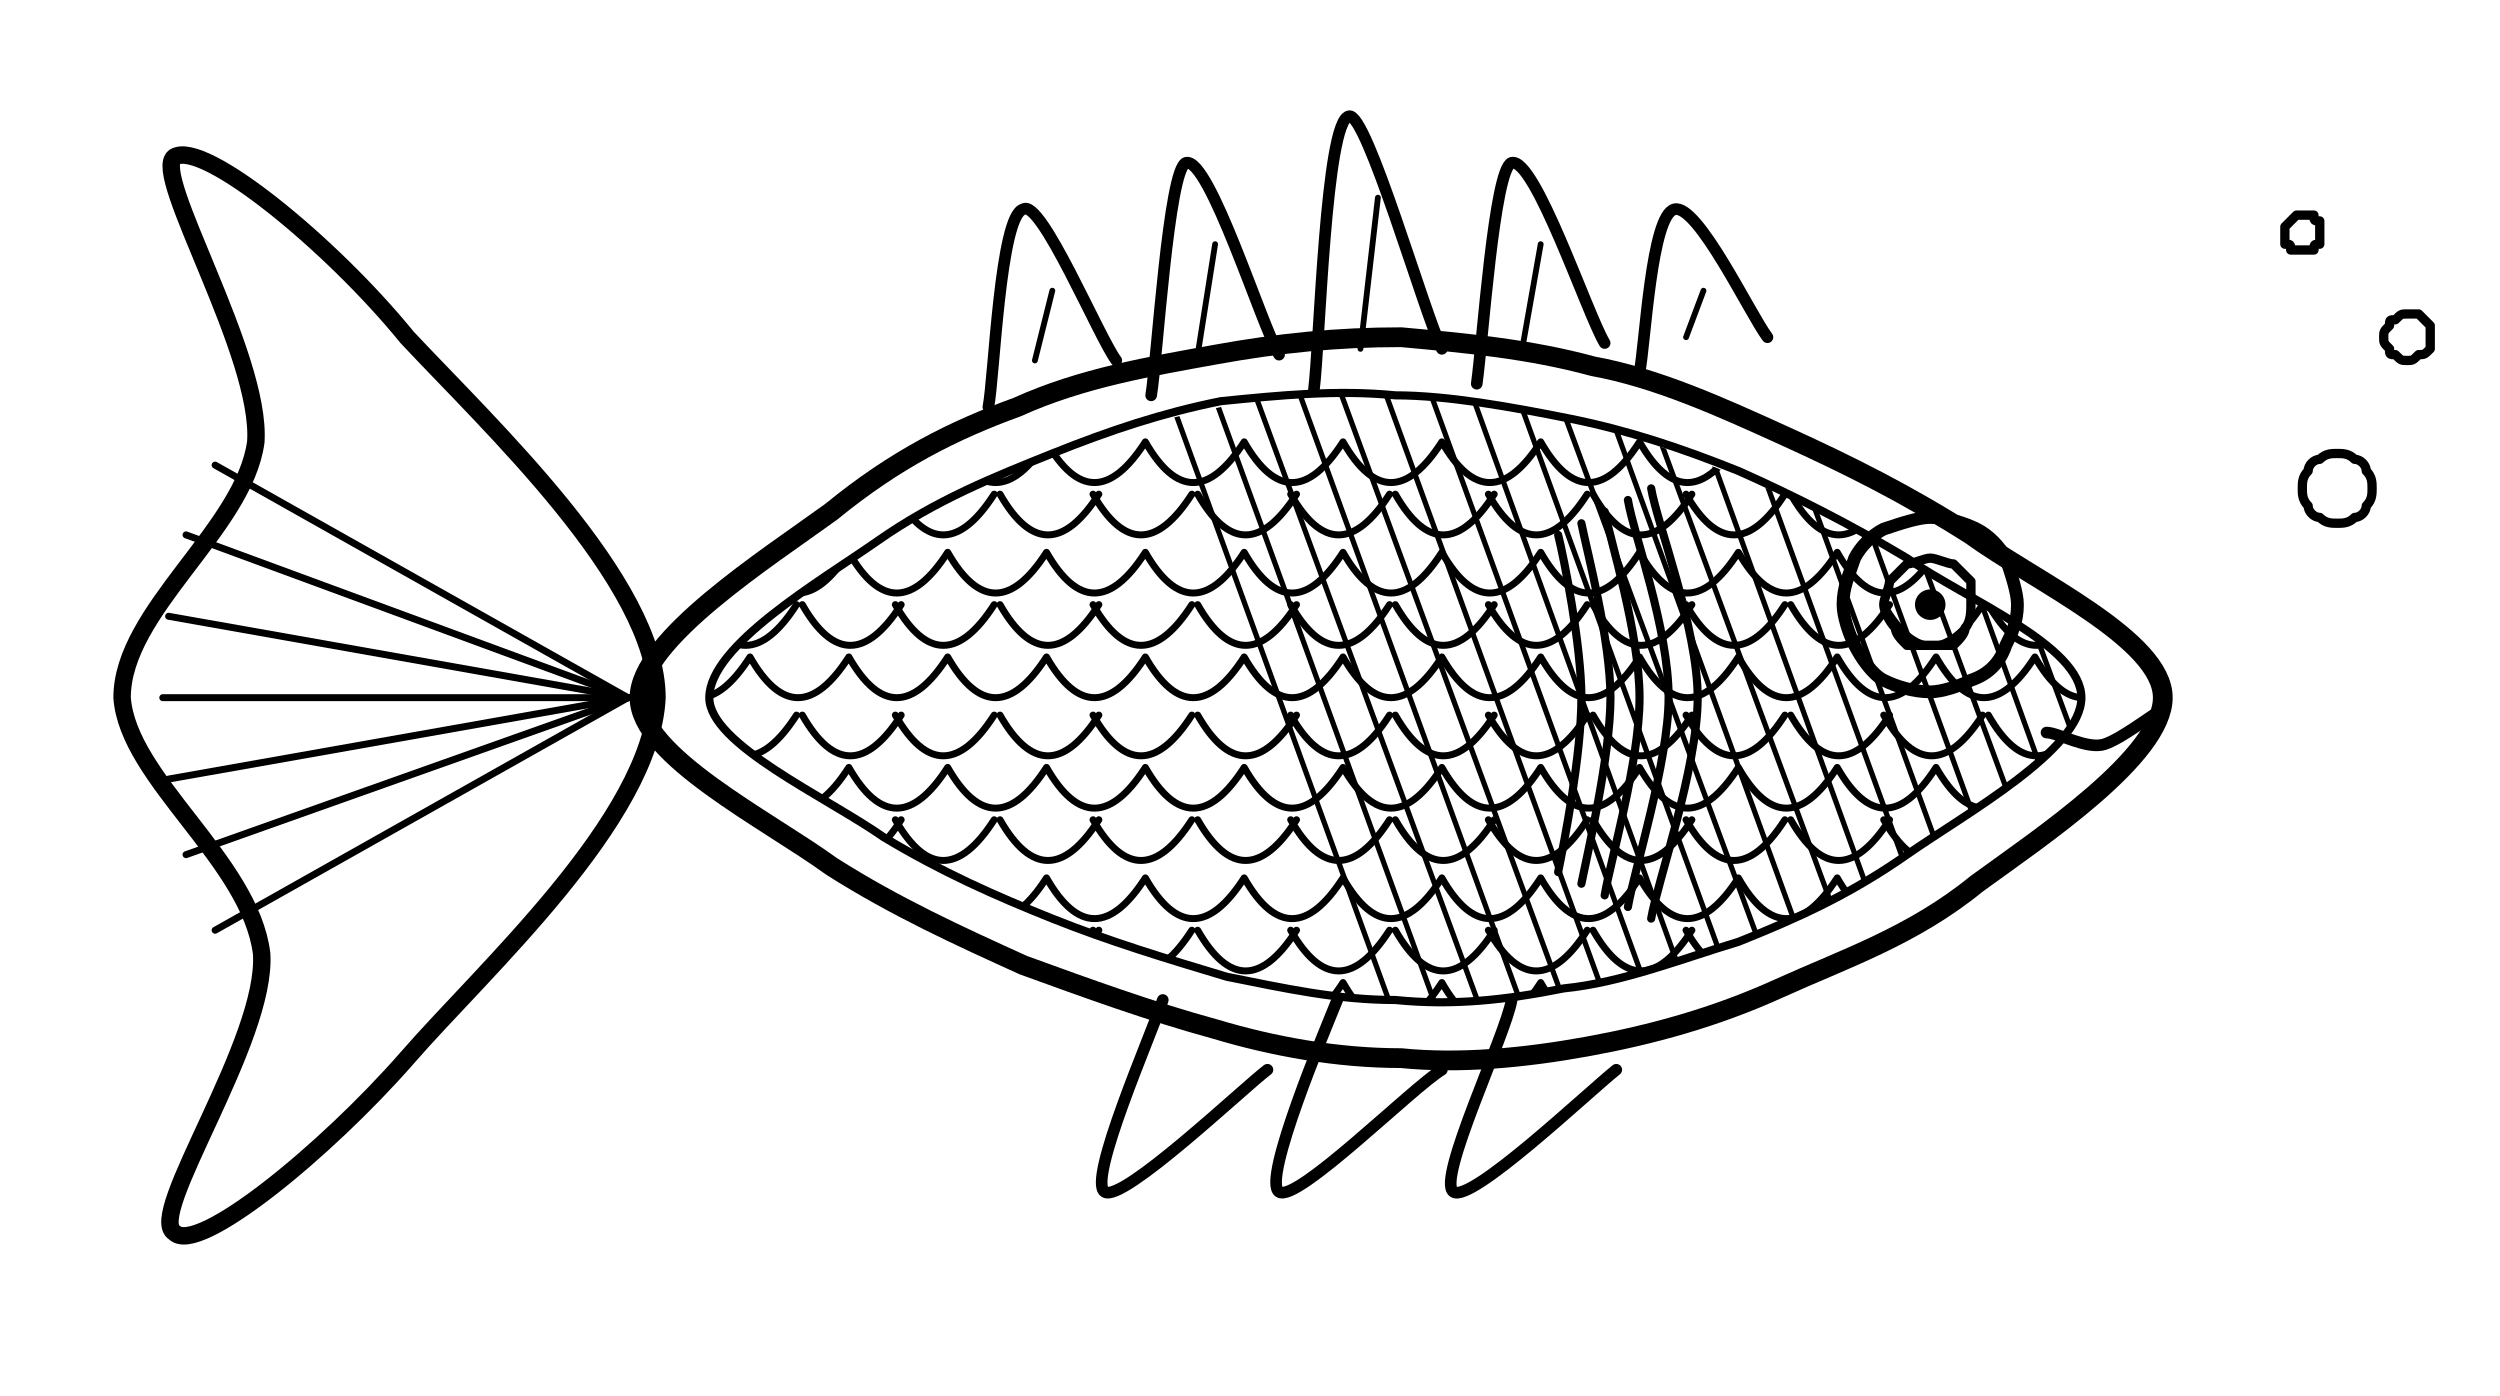
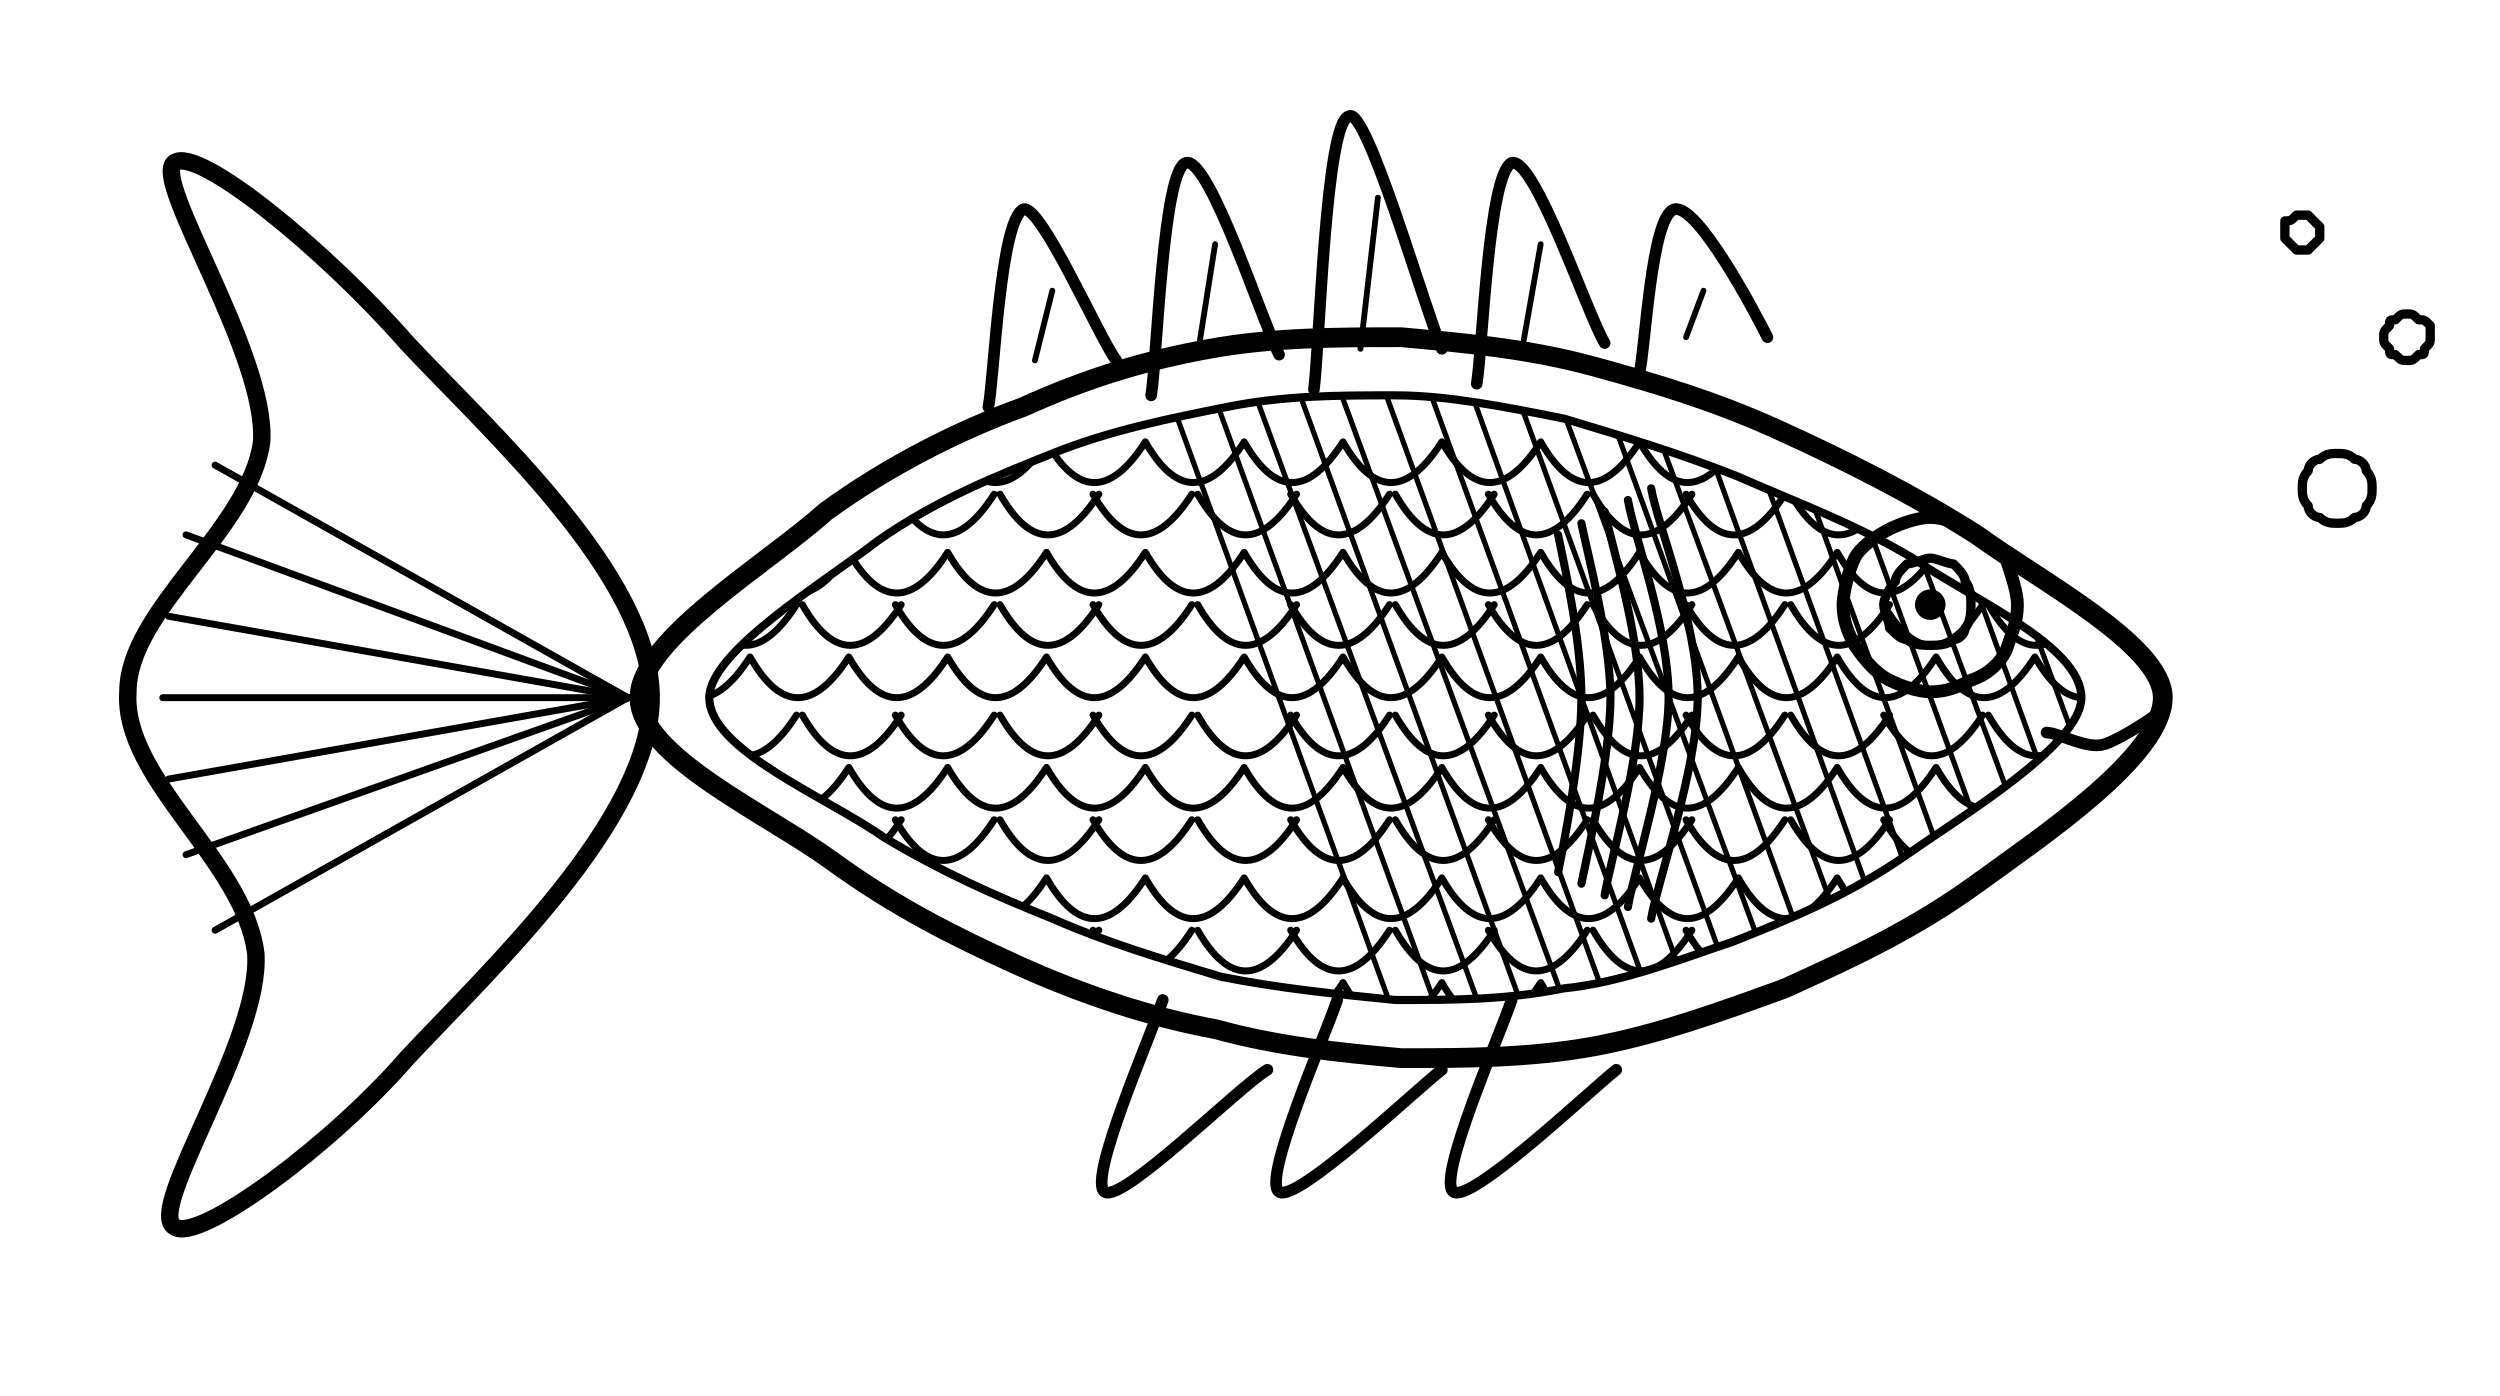
<svg xmlns="http://www.w3.org/2000/svg" viewBox="0 0 430 240" fill="none" stroke="currentColor" stroke-linecap="round" stroke-linejoin="round" aria-hidden="true" focusable="false">
-   <path d="M110 120C110 110 132 96 143 88C154 79 164 74 175 70C186 65 198 63 209 61C220 59 230 58 241 58C252 59 263 60 274 63C285 65 296 70 307 75C318 80 328 85 339 92C350 100 372 110 372 120C372 130 351 144 340 152C329 161 317 165 306 170C295 175 284 178 273 180C262 182 251 183 241 182C230 182 219 180 209 177C198 174 187 170 176 166C165 161 154 156 143 149C132 141 110 130 110 120Z" stroke-width="3.4" />
-   <path d="M122 120C122 111 141 100 151 93C161 86 171 82 181 78C191 74 200 71 210 69C220 68 230 67 240 68C249 68 260 70 270 72C280 74 289 77 299 81C308 85 318 90 328 96C338 103 358 111 358 120C358 129 338 140 328 147C318 154 309 158 299 162C289 165 279 169 269 170C259 172 250 173 240 172C230 172 221 170 211 168C201 165 191 162 181 158C171 154 162 150 152 144C142 137 122 128 122 120Z" stroke-width="1.4" />
+   <path d="M110 120C110 110 132 97 142 88C153 80 165 74 176 70C187 65 197 62 208 60C219 58 230 58 241 58C252 59 263 60 274 63C285 66 295 69 306 74C317 79 329 85 340 92C351 100 372 111 372 120C372 130 351 144 340 152C329 160 318 165 307 170C296 174 285 178 274 180C263 182 252 182 241 182C230 181 220 180 209 177C198 175 186 171 175 166C164 161 154 156 143 148C132 140 110 130 110 120Z" stroke-width="3.4" />
+   <path d="M122 120C122 112 142 100 151 93C161 86 171 82 181 78C191 74 201 72 211 70C221 68 230 68 240 68C249 68 259 70 269 72C279 75 289 78 299 82C308 86 319 90 329 96C339 103 358 111 358 120C358 128 338 140 328 147C318 154 308 158 298 162C289 165 279 169 269 170C259 172 250 172 240 172C230 171 220 170 210 168C200 165 190 162 181 158C171 154 162 150 152 144C142 137 122 129 122 120Z" stroke-width="1.4" />
  <clipPath id="fs6">
    <path d="M122 120C122 112 142 100 151 93C161 86 171 82 181 78C191 74 201 72 210 70C220 68 230 68 240 68C250 68 260 70 269 72C279 74 289 78 299 82C309 86 319 90 328 96C338 103 358 112 358 120C358 128 338 140 328 147C319 154 309 158 299 162C289 166 279 168 269 170C260 172 250 172 240 172C230 172 220 170 210 168C201 166 191 162 181 158C171 154 161 150 151 144C142 137 122 128 122 120Z" />
  </clipPath>
  <g clip-path="url(#fs6)">
    <path d="M112 76q8 14 17 0M129 76q8 14 17 0M146 76q8 14 17 0M163 76q8 14 17 0M180 76q8 14 17 0M197 76q8 14 17 0M214 76q8 14 17 0M231 76q8 14 17 0M248 76q8 14 17 0M265 76q8 14 17 0M282 76q8 14 17 0M299 76q8 14 17 0M316 76q8 14 17 0M333 76q8 14 17 0M350 76q8 14 17 0M367 76q8 14 17 0M120 85q8 14 17 0M138 85q8 14 17 0M154 85q8 14 17 0M172 85q8 14 17 0M188 85q8 14 17 0M206 85q8 14 17 0M222 85q8 14 17 0M240 85q8 14 17 0M256 85q8 14 17 0M274 85q8 14 17 0M290 85q8 14 17 0M308 85q8 14 17 0M324 85q8 14 17 0M342 85q8 14 17 0M358 85q8 14 17 0M112 95q8 14 17 0M129 95q8 14 17 0M146 95q8 14 17 0M163 95q8 14 17 0M180 95q8 14 17 0M197 95q8 14 17 0M214 95q8 14 17 0M231 95q8 14 17 0M248 95q8 14 17 0M265 95q8 14 17 0M282 95q8 14 17 0M299 95q8 14 17 0M316 95q8 14 17 0M333 95q8 14 17 0M350 95q8 14 17 0M367 95q8 14 17 0M120 104q8 14 17 0M138 104q8 14 17 0M154 104q8 14 17 0M172 104q8 14 17 0M188 104q8 14 17 0M206 104q8 14 17 0M222 104q8 14 17 0M240 104q8 14 17 0M256 104q8 14 17 0M274 104q8 14 17 0M290 104q8 14 17 0M308 104q8 14 17 0M324 104q8 14 17 0M342 104q8 14 17 0M358 104q8 14 17 0M112 113q8 14 17 0M129 113q8 14 17 0M146 113q8 14 17 0M163 113q8 14 17 0M180 113q8 14 17 0M197 113q8 14 17 0M214 113q8 14 17 0M231 113q8 14 17 0M248 113q8 14 17 0M265 113q8 14 17 0M282 113q8 14 17 0M299 113q8 14 17 0M316 113q8 14 17 0M333 113q8 14 17 0M350 113q8 14 17 0M367 113q8 14 17 0M120 123q8 14 17 0M138 123q8 14 17 0M154 123q8 14 17 0M172 123q8 14 17 0M188 123q8 14 17 0M206 123q8 14 17 0M222 123q8 14 17 0M240 123q8 14 17 0M256 123q8 14 17 0M274 123q8 14 17 0M290 123q8 14 17 0M308 123q8 14 17 0M324 123q8 14 17 0M342 123q8 14 17 0M358 123q8 14 17 0M112 132q8 14 17 0M129 132q8 14 17 0M146 132q8 14 17 0M163 132q8 14 17 0M180 132q8 14 17 0M197 132q8 14 17 0M214 132q8 14 17 0M231 132q8 14 17 0M248 132q8 14 17 0M265 132q8 14 17 0M282 132q8 14 17 0M299 132q8 14 17 0M316 132q8 14 17 0M333 132q8 14 17 0M350 132q8 14 17 0M367 132q8 14 17 0M120 141q8 14 17 0M138 141q8 14 17 0M154 141q8 14 17 0M172 141q8 14 17 0M188 141q8 14 17 0M206 141q8 14 17 0M222 141q8 14 17 0M240 141q8 14 17 0M256 141q8 14 17 0M274 141q8 14 17 0M290 141q8 14 17 0M308 141q8 14 17 0M324 141q8 14 17 0M342 141q8 14 17 0M358 141q8 14 17 0M112 151q8 14 17 0M129 151q8 14 17 0M146 151q8 14 17 0M163 151q8 14 17 0M180 151q8 14 17 0M197 151q8 14 17 0M214 151q8 14 17 0M231 151q8 14 17 0M248 151q8 14 17 0M265 151q8 14 17 0M282 151q8 14 17 0M299 151q8 14 17 0M316 151q8 14 17 0M333 151q8 14 17 0M350 151q8 14 17 0M367 151q8 14 17 0M120 160q8 14 17 0M138 160q8 14 17 0M154 160q8 14 17 0M172 160q8 14 17 0M188 160q8 14 17 0M206 160q8 14 17 0M222 160q8 14 17 0M240 160q8 14 17 0M256 160q8 14 17 0M274 160q8 14 17 0M290 160q8 14 17 0M308 160q8 14 17 0M324 160q8 14 17 0M342 160q8 14 17 0M358 160q8 14 17 0M112 169q8 14 17 0M129 169q8 14 17 0M146 169q8 14 17 0M163 169q8 14 17 0M180 169q8 14 17 0M197 169q8 14 17 0M214 169q8 14 17 0M231 169q8 14 17 0M248 169q8 14 17 0M265 169q8 14 17 0M282 169q8 14 17 0M299 169q8 14 17 0M316 169q8 14 17 0M333 169q8 14 17 0M350 169q8 14 17 0M367 169q8 14 17 0" stroke-width="1.2" />
    <path d="M365 5L426 174M358 8L419 176M351 10L413 178M345 12L406 181M338 15L399 183M332 17L393 185M325 20L386 188M318 22L380 190M312 24L373 193M305 27L367 195M299 29L360 197M292 32L353 200M286 34L347 202M279 36L340 205M272 39L334 207M266 41L327 209M259 44L321 212M253 46L314 214M246 48L307 217M240 51L301 219M233 53L294 221M226 55L288 224M220 58L281 226M213 60L275 229M207 63L268 231M200 65L261 233" stroke-width="0.9" />
  </g>
-   <path d="M284 84C285 90 292 108 292 120C292 132 285 152 284 158" stroke-width="1.4" />
+   <path d="M284 84C285 90 292 107 292 120C292 132 285 152 284 158" stroke-width="1.4" />
  <path d="M280 86C281 92 287 108 287 120C287 131 281 150 280 156" stroke-width="1.4" />
  <path d="M276 88C277 93 282 109 282 120C282 131 277 148 276 154" stroke-width="1.4" />
  <path d="M272 90C273 95 277 110 277 120C277 130 273 147 272 152" stroke-width="1.4" />
-   <path d="M268 92C269 96 272 111 272 120C272 130 269 145 268 150" stroke-width="1.4" />
-   <path d="M347 104C347 107 346 109 345 111C344 114 342 116 339 117C337 118 334 119 332 119C329 119 326 118 324 117C322 116 320 113 319 111C318 109 317 106 317 104C317 101 318 99 319 96C320 94 322 92 324 91C327 90 330 89 332 89C335 89 338 90 340 91C342 92 344 94 345 96C346 99 347 102 347 104Z" stroke-width="2.2" />
-   <path d="M339 104C339 105 339 107 338 108C338 109 337 110 336 111C335 111 333 111 332 111C331 111 329 111 328 111C327 110 326 109 326 108C325 107 324 105 324 104C324 103 325 101 325 100C326 99 327 98 328 97C329 97 331 96 332 96C333 96 335 97 336 97C337 98 338 99 339 100C339 101 339 103 339 104Z" stroke-width="1.6" />
+   <path d="M268 92C269 97 272 110 272 120C272 130 269 145 268 150" stroke-width="1.4" />
+   <path d="M347 104C347 107 346 109 345 112C344 114 342 116 339 117C337 118 335 119 332 119C330 119 327 118 325 117C323 116 321 114 319 111C318 109 317 107 317 104C317 102 318 98 319 96C320 94 323 92 325 91C327 90 330 89 332 89C334 89 337 90 339 91C341 92 344 94 345 96C346 99 347 102 347 104Z" stroke-width="2.2" />
+   <path d="M339 104C339 105 339 107 338 108C338 109 337 110 336 110C335 111 333 111 332 111C331 111 329 111 328 110C327 110 326 109 325 108C325 107 324 105 324 104C324 103 325 101 326 100C326 99 327 98 328 97C329 97 331 96 332 96C333 96 335 97 336 97C337 98 338 99 338 100C339 101 339 103 339 104Z" stroke-width="1.6" />
  <path d="M332 104h0" stroke-width="5.25" />
-   <path d="M372 122C370 123 365 127 362 128C359 129 354 126 352 126" stroke-width="2" />
-   <path d="M170 70C171 65 172 37 176 36C179 34 189 58 192 62" stroke-width="2" />
+   <path d="M372 122C371 123 365 127 362 128C359 129 354 126 352 126" stroke-width="2" />
+   <path d="M170 70C171 65 172 38 176 36C179 35 189 58 192 62" stroke-width="2" />
  <line x1="178" y1="62" x2="181" y2="50" stroke-width="1" />
-   <path d="M198 68C199 62 201 29 204 28C208 27 217 56 220 61" stroke-width="2" />
+   <path d="M198 68C199 62 200 29 204 28C208 27 217 55 220 61" stroke-width="2" />
  <line x1="206" y1="61" x2="209" y2="42" stroke-width="1" />
-   <path d="M226 67C227 59 228 21 232 20C235 19 245 54 248 60" stroke-width="2" />
+   <path d="M226 67C227 59 228 21 232 20C235 18 245 53 248 60" stroke-width="2" />
  <line x1="234" y1="60" x2="237" y2="34" stroke-width="1" />
-   <path d="M254 66C255 59 257 29 260 28C264 27 273 54 276 59" stroke-width="2" />
+   <path d="M254 66C255 60 256 30 260 28C264 27 273 54 276 59" stroke-width="2" />
  <line x1="262" y1="59" x2="265" y2="42" stroke-width="1" />
-   <path d="M282 64C283 59 284 37 288 36C292 35 301 54 304 58" stroke-width="2" />
+   <path d="M282 64C283 60 284 37 288 36C292 35 302 54 304 58" stroke-width="2" />
  <line x1="290" y1="58" x2="293" y2="50" stroke-width="1" />
-   <path d="M200 172C198 178 187 203 190 205C193 207 214 187 218 184" stroke-width="2" />
-   <path d="M230 172C228 177 217 203 220 205C223 207 243 187 248 184" stroke-width="2" />
-   <path d="M260 172C259 178 247 203 250 205C253 207 273 188 278 184" stroke-width="2" />
-   <path d="M113 120C113 100 84 73 70 58C57 42 35 24 30 27C26 30 45 61 44 76C42 91 21 105 21 120C22 134 43 148 45 164C46 179 25 209 30 212C34 216 56 198 70 182C83 167 112 141 113 120Z" stroke-width="3" />
+   <path d="M200 172C198 178 187 203 190 205C193 207 213 187 218 184" stroke-width="2" />
+   <path d="M230 172C228 178 217 203 220 205C223 207 244 187 248 184" stroke-width="2" />
+   <path d="M260 172C258 178 247 203 250 205C253 207 273 188 278 184" stroke-width="2" />
+   <path d="M112 120C112 99 84 74 70 59C56 43 34 25 30 28C26 31 46 61 45 76C43 91 22 105 22 119C21 134 42 148 44 164C45 179 25 208 30 211C34 214 57 197 70 182C84 167 112 141 112 120Z" stroke-width="3" />
  <line x1="108" y1="120" x2="37" y2="80" stroke-width="1.2" />
  <line x1="108" y1="120" x2="32" y2="92" stroke-width="1.2" />
  <line x1="108" y1="120" x2="29" y2="106" stroke-width="1.2" />
  <line x1="108" y1="120" x2="28" y2="120" stroke-width="1.2" />
  <line x1="108" y1="120" x2="29" y2="134" stroke-width="1.2" />
  <line x1="108" y1="120" x2="32" y2="147" stroke-width="1.2" />
  <line x1="108" y1="120" x2="37" y2="160" stroke-width="1.2" />
  <path d="M408 84C408 85 408 86 407 87C407 88 406 89 405 89C404 90 403 90 402 90C401 90 400 90 399 89C398 89 397 88 397 87C396 86 396 85 396 84C396 83 396 82 397 81C397 80 398 79 399 79C400 78 401 78 402 78C403 78 404 78 405 79C406 79 407 80 407 81C408 82 408 83 408 84Z" stroke-width="1.6" />
-   <path d="M418 58C418 59 418 59 418 60C417 61 417 61 416 61C415 62 415 62 414 62C413 62 413 62 412 61C411 61 411 61 411 60C410 59 410 59 410 58C410 57 410 57 411 56C411 55 411 55 412 55C413 54 413 54 414 54C415 54 415 54 416 54C417 55 417 55 418 56C418 57 418 57 418 58Z" stroke-width="1.6" />
-   <path d="M399 40C399 41 399 41 399 42C398 42 398 42 398 43C397 43 396 43 396 43C395 43 395 43 394 43C394 42 394 42 393 42C393 41 393 41 393 40C393 40 393 39 393 39C394 38 394 38 395 37C395 37 396 37 396 37C397 37 397 37 398 37C398 38 398 38 399 38C399 39 399 39 399 40Z" stroke-width="1.6" />
+   <path d="M418 58C418 59 418 59 417 60C417 61 417 61 416 61C415 62 415 62 414 62C413 62 413 62 412 61C411 61 411 61 411 60C410 59 410 59 410 58C410 57 410 57 411 56C411 55 411 55 412 55C413 54 413 54 414 54C415 54 415 54 416 55C417 55 417 55 418 56C418 57 418 57 418 58Z" stroke-width="1.6" />
+   <path d="M399 40C399 41 399 41 399 41C398 42 398 42 397 43C397 43 397 43 396 43C396 43 395 43 395 43C394 42 394 42 393 41C393 41 393 40 393 40C393 39 393 39 393 38C394 38 394 38 395 37C395 37 396 37 396 37C397 37 397 37 397 37C398 38 398 38 399 39C399 39 399 40 399 40Z" stroke-width="1.6" />
</svg>
